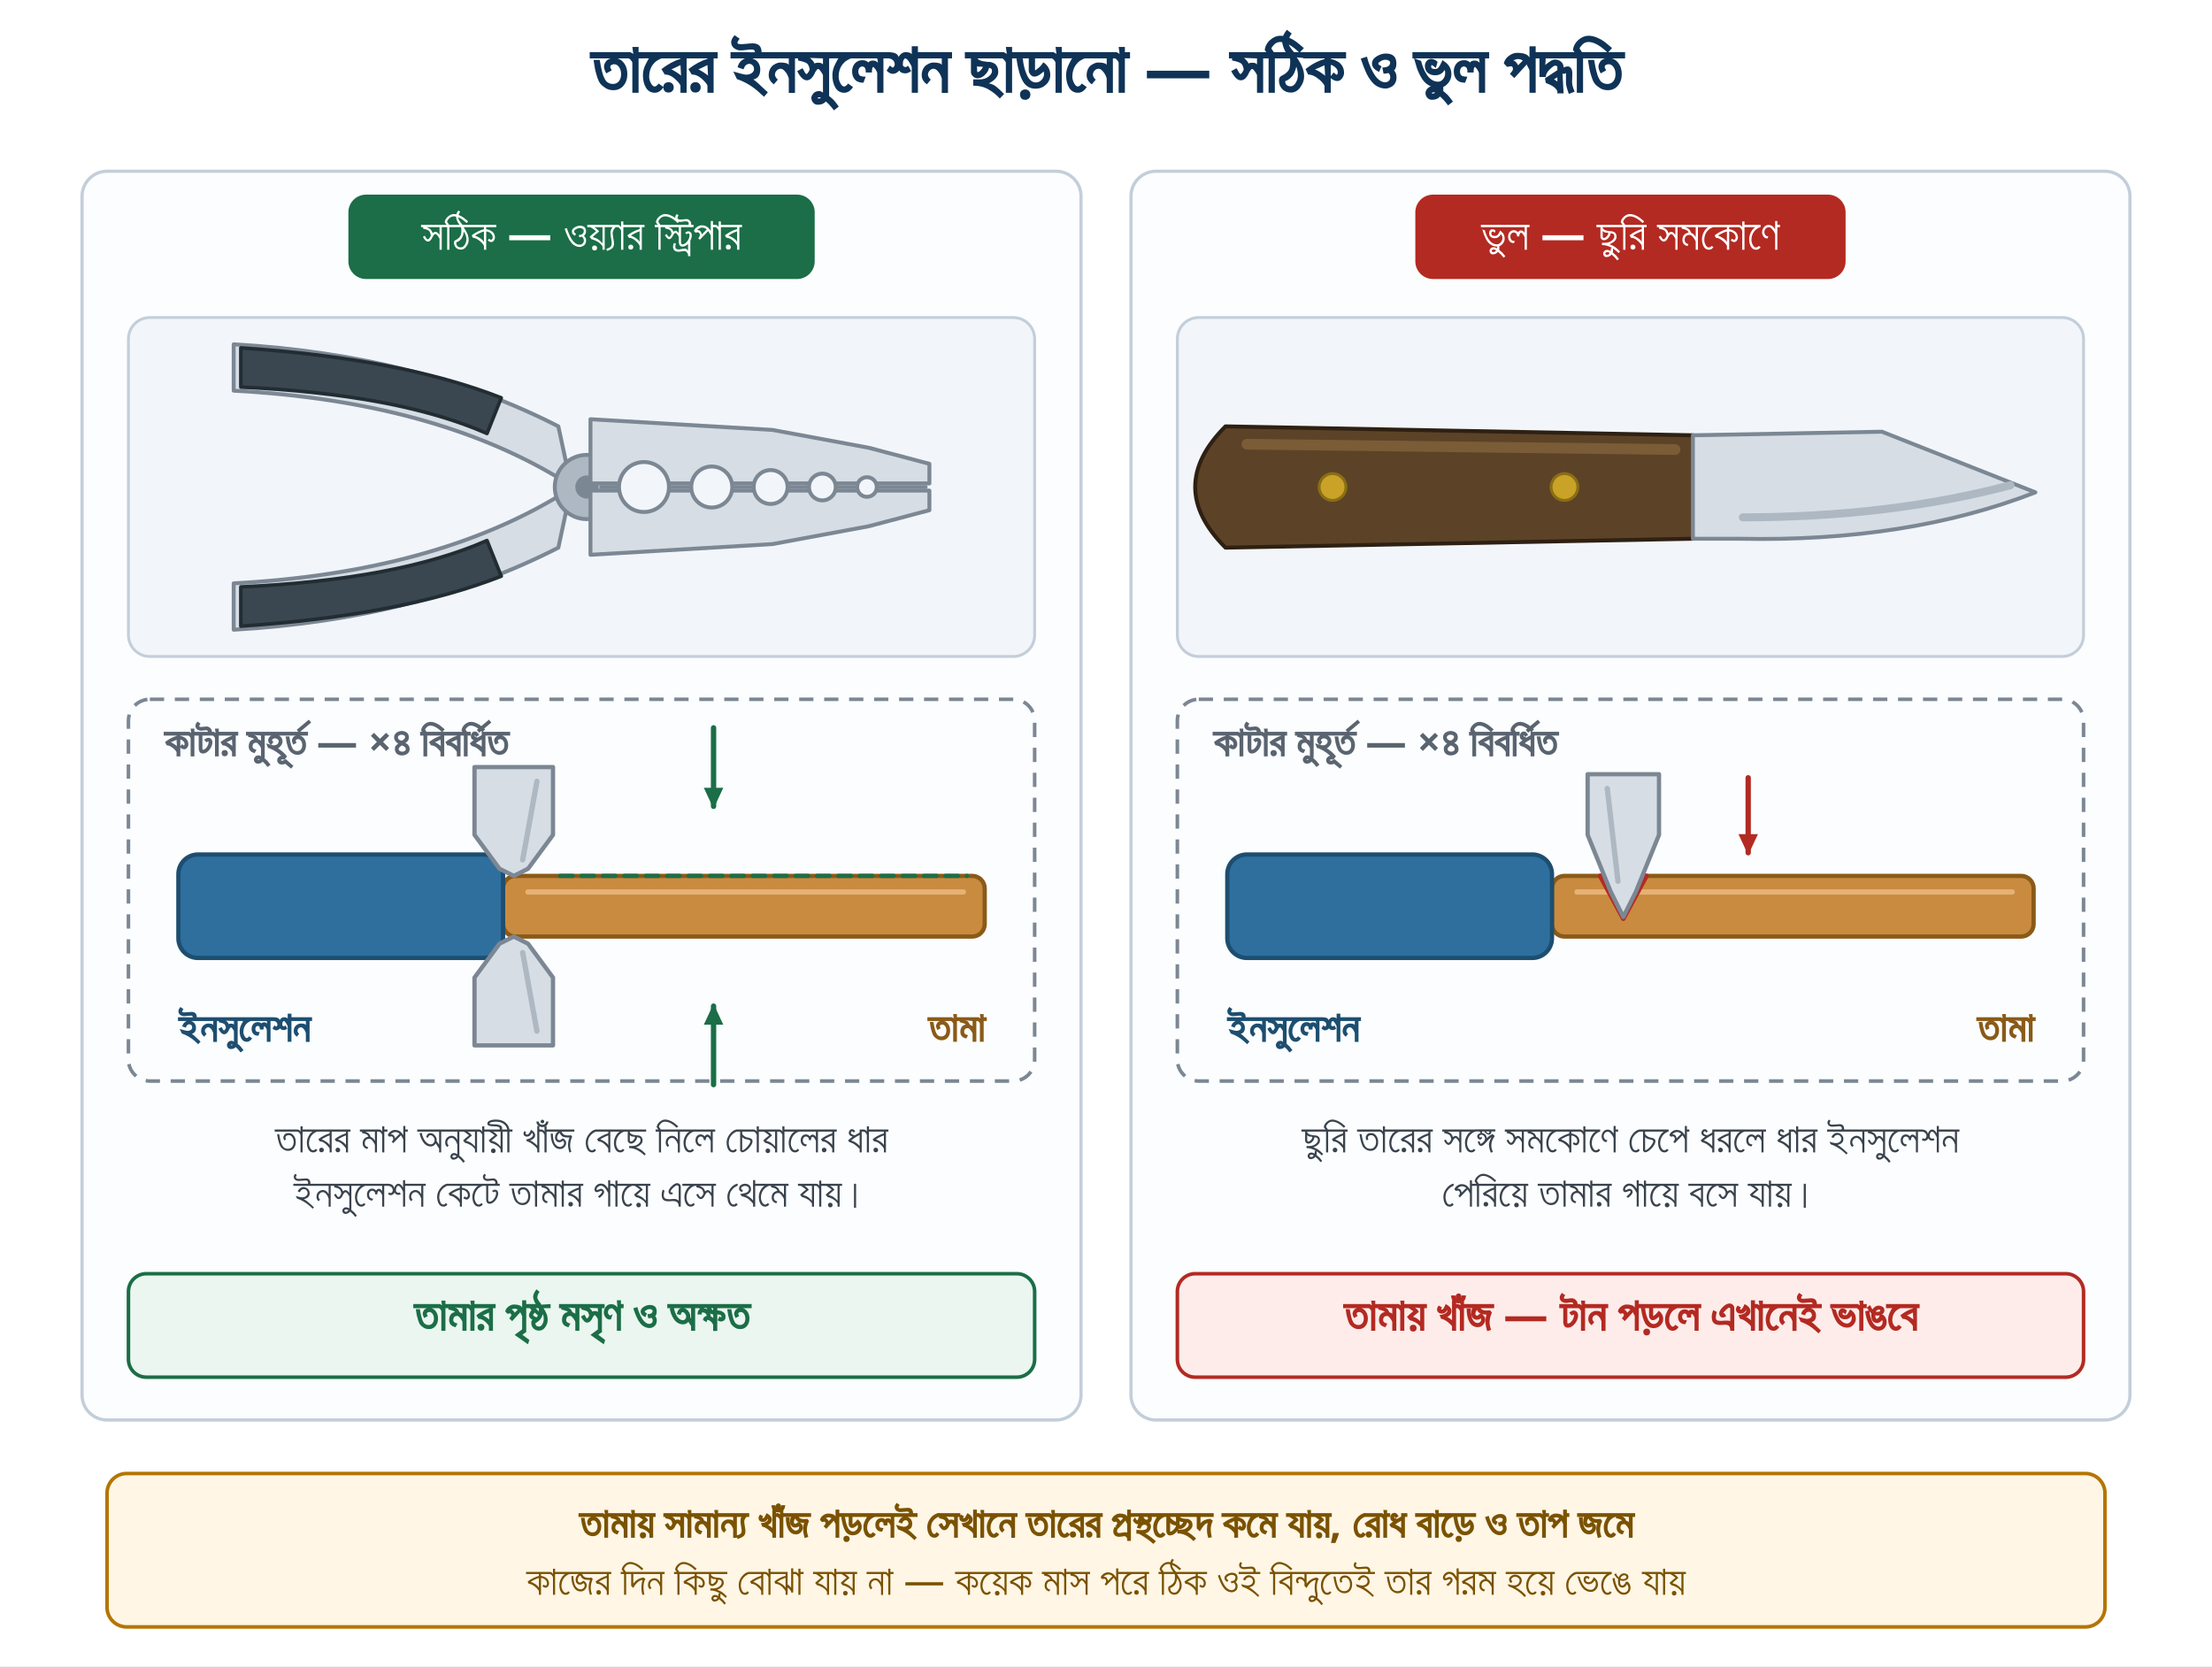
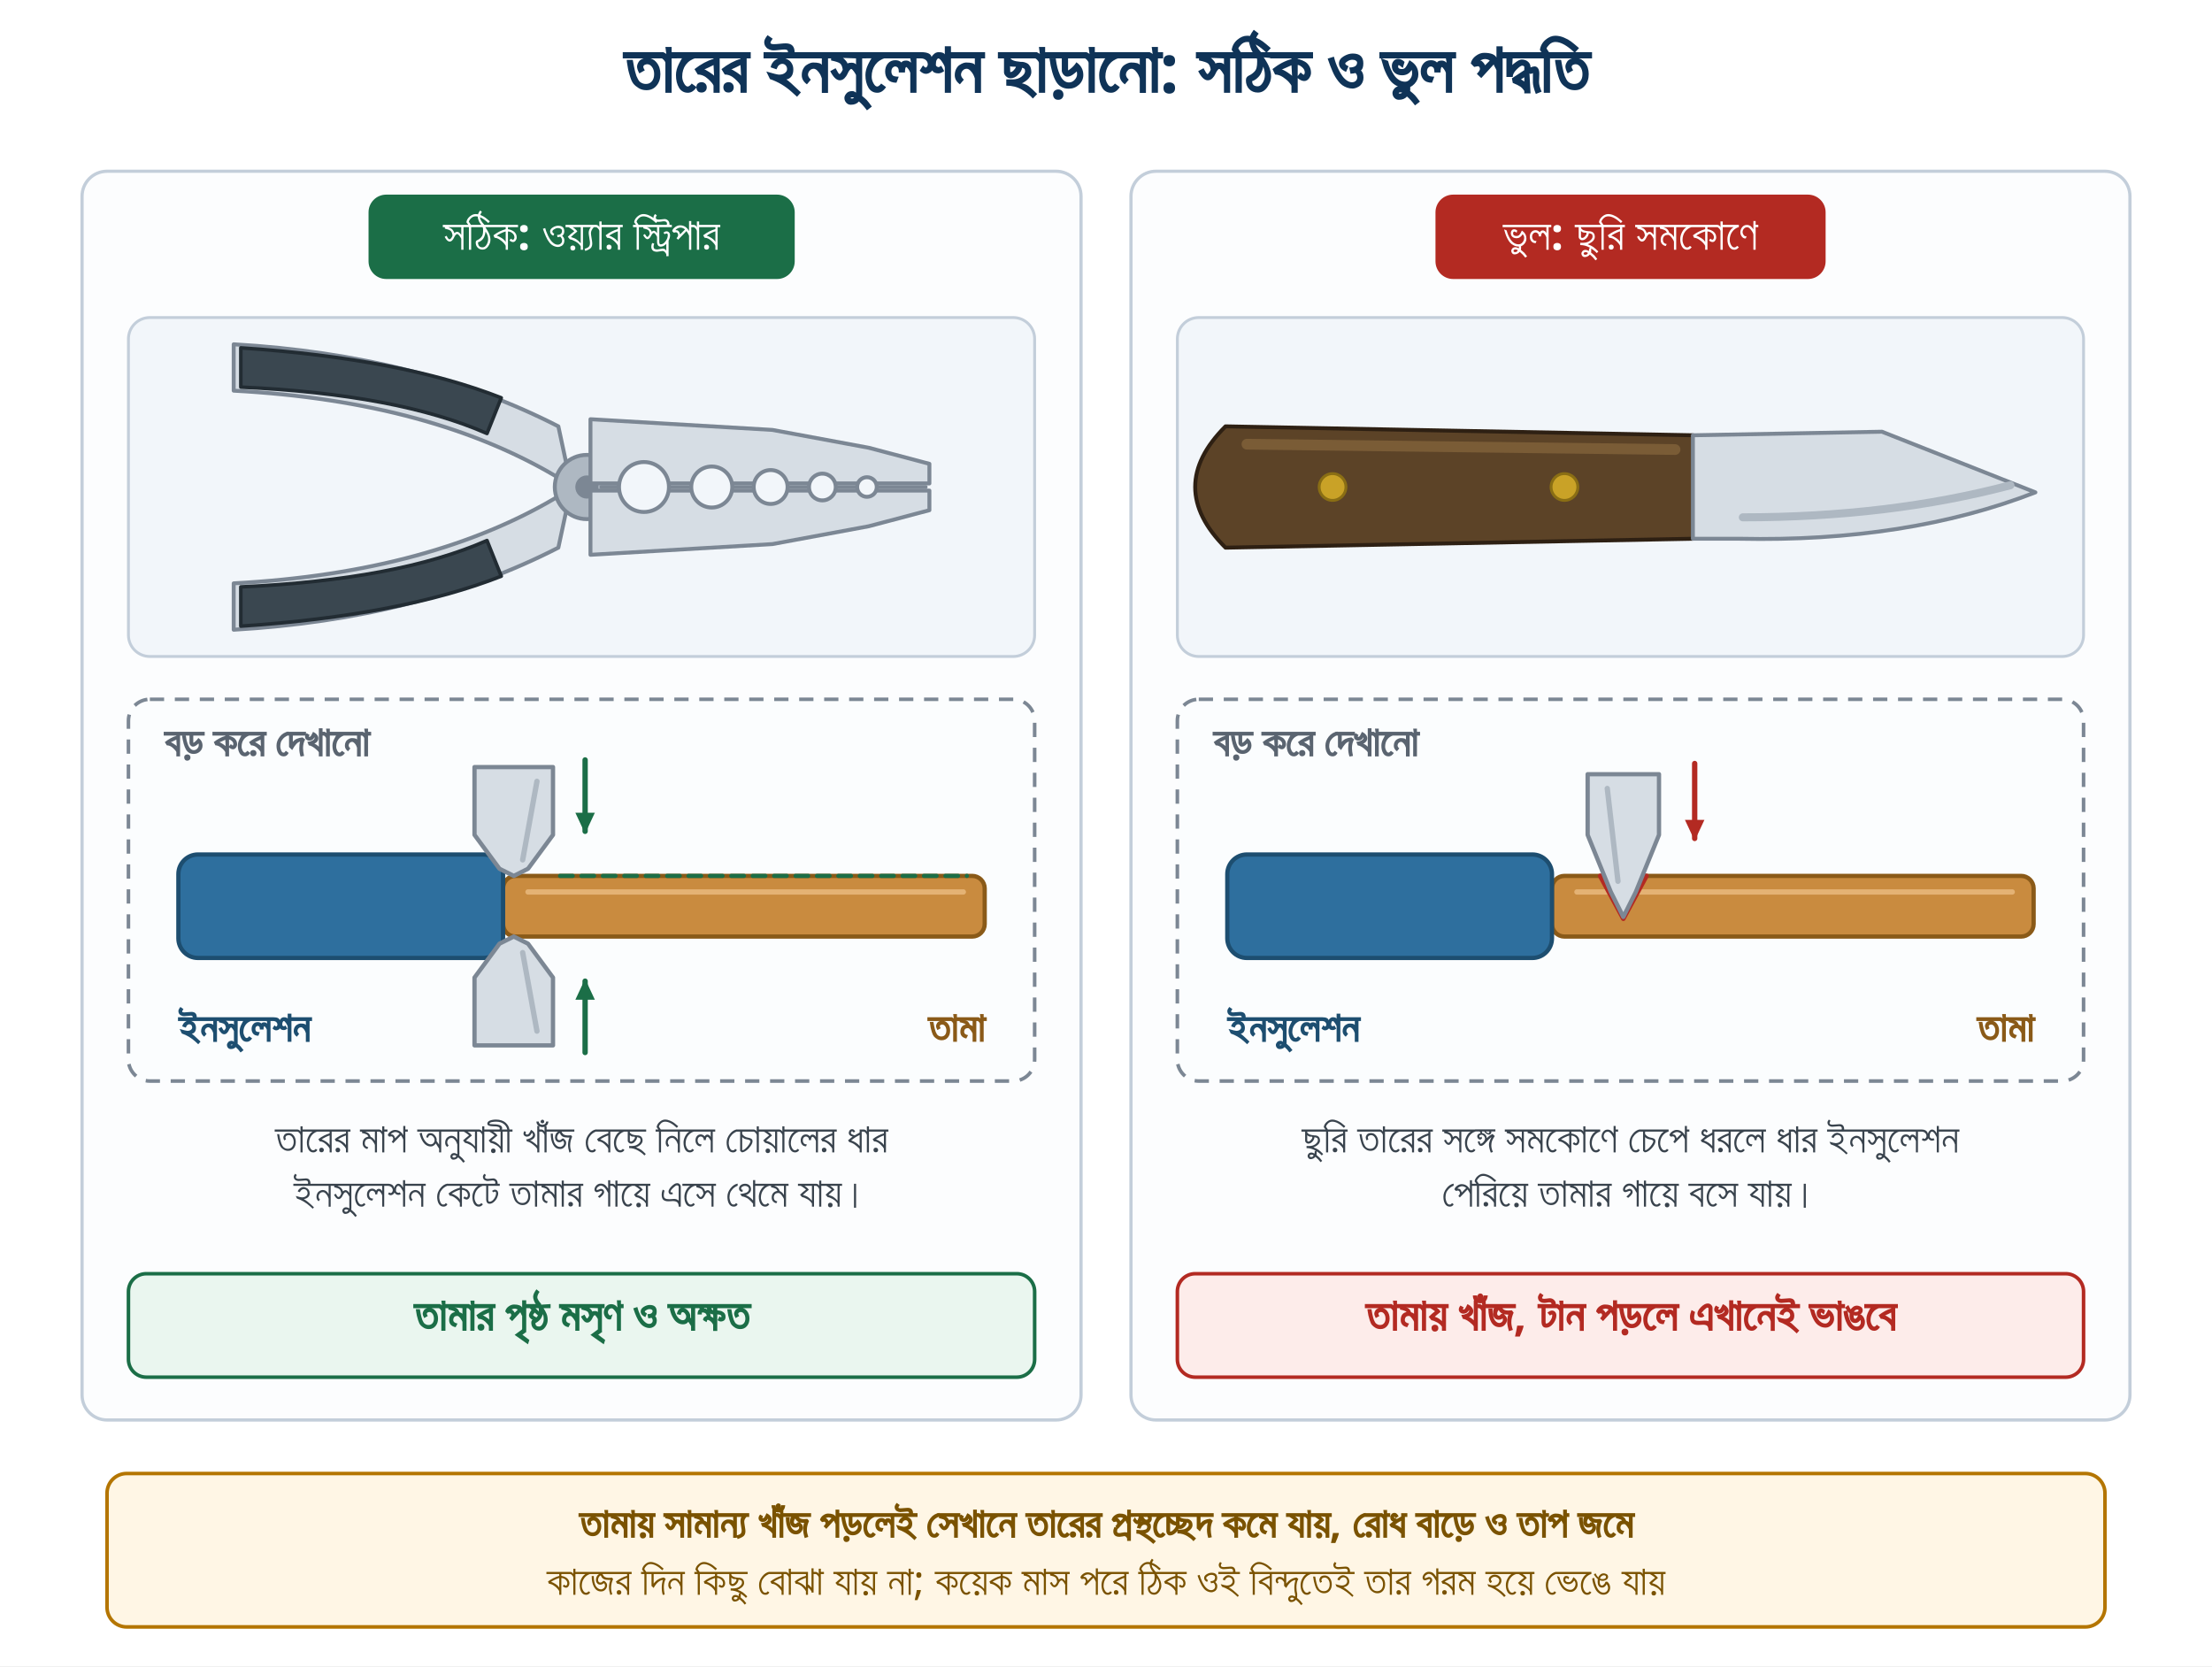
<svg xmlns="http://www.w3.org/2000/svg" width="1240" height="934" viewBox="0 0 1240 934">
  <defs>
    <marker id="jsq" viewBox="0 0 10 10" refX="8.5" refY="5" markerUnits="userSpaceOnUse" markerWidth="13" markerHeight="13" orient="auto-start-reverse">
      <path d="M 0.5 0.8 L 9.5 5 L 0.5 9.2 z" fill="#1B6E47" />
    </marker>
    <marker id="kdn" viewBox="0 0 10 10" refX="8.5" refY="5" markerUnits="userSpaceOnUse" markerWidth="13" markerHeight="13" orient="auto-start-reverse">
      <path d="M 0.5 0.8 L 9.5 5 L 0.5 9.2 z" fill="#B32A22" />
    </marker>
  </defs>
  <rect width="1240" height="934" fill="#FFFFFF" />
-   <text x="620.0" y="52.0" font-family="Kalpurush" font-size="38" font-weight="700" fill="#0F3357" text-anchor="middle">তারের ইনসুলেশন ছাড়ানো — সঠিক ও ভুল পদ্ধতি</text>
+   <text x="620.0" y="52.0" font-family="Kalpurush" font-size="38" font-weight="700" fill="#0F3357" text-anchor="middle">তারের ইনসুলেশন ছাড়ানো: সঠিক ও ভুল পদ্ধতি</text>
  <rect x="46.0" y="96.0" width="560.0" height="700.0" rx="14" fill="#FCFDFE" stroke="#C3CEDA" stroke-width="1.8" />
-   <rect x="196.2" y="110.0" width="259.6" height="45.5" rx="9" fill="#1B6E47" stroke="#1B6E47" stroke-width="1.8" />
-   <text x="326.0" y="140.0" font-family="Kalpurush" font-size="25" font-weight="600" fill="#FFFFFF" text-anchor="middle">সঠিক — ওয়্যার স্ট্রিপার</text>
+   <rect x="207.5" y="110.0" width="237.1" height="45.5" rx="9" fill="#1B6E47" stroke="#1B6E47" stroke-width="1.8" />
+   <text x="326.0" y="140.0" font-family="Kalpurush" font-size="25" font-weight="600" fill="#FFFFFF" text-anchor="middle">সঠিক: ওয়্যার স্ট্রিপার</text>
  <rect x="72.0" y="178.0" width="508.0" height="190.0" rx="12" fill="#F2F6FA" stroke="#C3CEDA" stroke-width="1.6" />
  <path d="M 319.0 267.0 L 313.0 239.0 Q 235.0 199.0 131.0 193.0 L 131.0 219.0 Q 243.0 225.0 315.0 269.0 Z" fill="#D6DDE4" stroke="#7C8794" stroke-width="2.2" stroke-linecap="round" stroke-linejoin="round" />
  <path d="M 135.0 195.0 Q 225.0 201.0 281.0 223.0 L 273.0 243.0 Q 223.0 221.0 135.0 217.0 Z" fill="#3A4750" stroke="#222C33" stroke-width="2" stroke-linecap="round" stroke-linejoin="round" />
  <path d="M 319.0 279.0 L 313.0 307.0 Q 235.0 347.0 131.0 353.0 L 131.0 327.0 Q 243.0 321.0 315.0 277.0 Z" fill="#D6DDE4" stroke="#7C8794" stroke-width="2.2" stroke-linecap="round" stroke-linejoin="round" />
  <path d="M 135.0 351.0 Q 225.0 345.0 281.0 323.0 L 273.0 303.0 Q 223.0 325.0 135.0 329.0 Z" fill="#3A4750" stroke="#222C33" stroke-width="2" stroke-linecap="round" stroke-linejoin="round" />
  <circle cx="329.0" cy="273.0" r="18.0" fill="#AEB8C2" stroke="#7C8794" stroke-width="2.2" />
  <circle cx="329.0" cy="273.0" r="6.5" fill="#7C8794" stroke="none" stroke-width="2" />
  <path d="M 331.0 271.0 L 331.0 235.0 L 433.0 241.0 L 487.0 251.0 L 521.0 260.0 L 521.0 271.0 Z" fill="#D6DDE4" stroke="#7C8794" stroke-width="2.2" stroke-linecap="round" stroke-linejoin="round" />
  <path d="M 331.0 275.0 L 331.0 311.0 L 433.0 305.0 L 487.0 295.0 L 521.0 286.0 L 521.0 275.0 Z" fill="#D6DDE4" stroke="#7C8794" stroke-width="2.2" stroke-linecap="round" stroke-linejoin="round" />
  <line x1="337.0" y1="273.0" x2="519.0" y2="273.0" stroke="#7C8794" stroke-width="2" stroke-linecap="round" />
  <circle cx="361.0" cy="273.0" r="14.0" fill="#F2F6FA" stroke="#7C8794" stroke-width="2.2" />
  <circle cx="399.0" cy="273.0" r="11.5" fill="#F2F6FA" stroke="#7C8794" stroke-width="2.2" />
  <circle cx="432.0" cy="273.0" r="9.5" fill="#F2F6FA" stroke="#7C8794" stroke-width="2.2" />
  <circle cx="461.0" cy="273.0" r="7.5" fill="#F2F6FA" stroke="#7C8794" stroke-width="2.2" />
  <circle cx="486.0" cy="273.0" r="5.5" fill="#F2F6FA" stroke="#7C8794" stroke-width="2.2" />
  <rect x="72.0" y="392.0" width="508.0" height="214.0" rx="12" fill="#FBFDFE" stroke="#7C8794" stroke-width="2" stroke-dasharray="8 6" />
-   <text x="92.0" y="424.0" font-family="Kalpurush" font-size="23" font-weight="700" fill="#5A6470" text-anchor="start">কাটার মুহূর্ত — ×৪ বিবর্ধিত</text>
+   <text x="92.0" y="424.0" font-family="Kalpurush" font-size="23" font-weight="700" fill="#5A6470" text-anchor="start">বড় করে দেখানো</text>
  <rect x="282.0" y="491.0" width="270.0" height="34.0" rx="7" fill="#C98B3F" stroke="#8A5A18" stroke-width="2.4" />
  <line x1="296.0" y1="500.0" x2="540.0" y2="500.0" stroke="#E4B274" stroke-width="3" stroke-linecap="round" />
  <rect x="100.0" y="479.0" width="182.0" height="58.0" rx="11" fill="#2E6F9E" stroke="#1D4E70" stroke-width="2.4" />
  <polygon points="266.0,430.0 310.0,430.0 310.0,468.0 296.0,487.0 288.0,491.0 280.0,487.0 266.0,468.0" fill="#D6DDE4" stroke="#7C8794" stroke-width="2.4" stroke-linejoin="round" />
  <path d="M 301 438.0 L 293 482.0" fill="none" stroke="#AEB8C2" stroke-width="3" stroke-linecap="round" stroke-linejoin="round" />
  <polygon points="266.0,586.0 310.0,586.0 310.0,548.0 296.0,529.0 288.0,525.0 280.0,529.0 266.0,548.0" fill="#D6DDE4" stroke="#7C8794" stroke-width="2.4" stroke-linejoin="round" />
  <path d="M 301 578.0 L 293 534.0" fill="none" stroke="#AEB8C2" stroke-width="3" stroke-linecap="round" stroke-linejoin="round" />
-   <path d="M 400 408.0 L 400 452.0" fill="none" stroke="#1B6E47" stroke-width="3" stroke-linecap="round" stroke-linejoin="round" marker-end="url(#jsq)" />
-   <path d="M 400 608.0 L 400 564.0" fill="none" stroke="#1B6E47" stroke-width="3" stroke-linecap="round" stroke-linejoin="round" marker-end="url(#jsq)" />
+   <path d="M 328 426.0 L 328 466.0" fill="none" stroke="#1B6E47" stroke-width="3" stroke-linecap="round" stroke-linejoin="round" marker-end="url(#jsq)" />
+   <path d="M 328 590.0 L 328 550.0" fill="none" stroke="#1B6E47" stroke-width="3" stroke-linecap="round" stroke-linejoin="round" marker-end="url(#jsq)" />
  <path d="M 314 491.0 L 542 491.0" fill="none" stroke="#1B6E47" stroke-width="2.4" stroke-linecap="round" stroke-linejoin="round" stroke-dasharray="7 5" />
  <text x="100.0" y="584.0" font-family="Kalpurush" font-size="23" font-weight="700" fill="#1D4E70" text-anchor="start">ইনসুলেশন</text>
  <text x="552.0" y="584.0" font-family="Kalpurush" font-size="23" font-weight="700" fill="#8A5A18" text-anchor="end">তামা</text>
  <text x="326.0" y="646.0" font-family="Kalpurush" font-size="23" font-weight="400" fill="#39434D" text-anchor="middle">তারের মাপ অনুযায়ী খাঁজ বেছে নিলে চোয়ালের ধার</text>
  <text x="326.0" y="676.4" font-family="Kalpurush" font-size="23" font-weight="400" fill="#39434D" text-anchor="middle">ইনসুলেশন কেটে তামার গায়ে এসে থেমে যায়।</text>
  <rect x="72.0" y="714.0" width="508.0" height="58.0" rx="10" fill="#EAF6EF" stroke="#1B6E47" stroke-width="2" />
  <text x="326.0" y="746.0" font-family="Kalpurush" font-size="25" font-weight="700" fill="#1B6E47" text-anchor="middle">তামার পৃষ্ঠ মসৃণ ও অক্ষত</text>
  <rect x="634.0" y="96.0" width="560.0" height="700.0" rx="14" fill="#FCFDFE" stroke="#C3CEDA" stroke-width="1.8" />
-   <rect x="794.3" y="110.0" width="239.4" height="45.5" rx="9" fill="#B32A22" stroke="#B32A22" stroke-width="1.8" />
-   <text x="914.0" y="140.0" font-family="Kalpurush" font-size="25" font-weight="600" fill="#FFFFFF" text-anchor="middle">ভুল — ছুরি সমকোণে</text>
+   <rect x="805.6" y="110.0" width="216.9" height="45.5" rx="9" fill="#B32A22" stroke="#B32A22" stroke-width="1.8" />
+   <text x="914.0" y="140.0" font-family="Kalpurush" font-size="25" font-weight="600" fill="#FFFFFF" text-anchor="middle">ভুল: ছুরি সমকোণে</text>
  <rect x="660.0" y="178.0" width="508.0" height="190.0" rx="12" fill="#F2F6FA" stroke="#C3CEDA" stroke-width="1.6" />
  <path d="M 687.0 239.0 Q 653.0 273.0 687.0 307.0 L 949.0 302.0 L 949.0 244.0 Z" fill="#5C4327" stroke="#2E2013" stroke-width="2.2" stroke-linecap="round" stroke-linejoin="round" />
  <path d="M 699.0 249.0 L 939.0 252.0" fill="none" stroke="#7A5C36" stroke-width="6" stroke-linecap="round" stroke-linejoin="round" />
  <circle cx="747.0" cy="273.0" r="7.5" fill="#C9A227" stroke="#8A6E14" stroke-width="1.6" />
  <circle cx="877.0" cy="273.0" r="7.5" fill="#C9A227" stroke="#8A6E14" stroke-width="1.6" />
  <path d="M 949.0 244.0 L 1055.0 242.0 L 1141.0 276.0 Q 1069.0 304.0 975.0 302.0 L 949.0 302.0 Z" fill="#D6DDE4" stroke="#7C8794" stroke-width="2.2" stroke-linecap="round" stroke-linejoin="round" />
  <path d="M 977.0 290.0 Q 1059.0 290.0 1127.0 272.0" fill="none" stroke="#AEB8C2" stroke-width="4.5" stroke-linecap="round" stroke-linejoin="round" />
  <rect x="660.0" y="392.0" width="508.0" height="214.0" rx="12" fill="#FBFDFE" stroke="#7C8794" stroke-width="2" stroke-dasharray="8 6" />
-   <text x="680.0" y="424.0" font-family="Kalpurush" font-size="23" font-weight="700" fill="#5A6470" text-anchor="start">কাটার মুহূর্ত — ×৪ বিবর্ধিত</text>
+   <text x="680.0" y="424.0" font-family="Kalpurush" font-size="23" font-weight="700" fill="#5A6470" text-anchor="start">বড় করে দেখানো</text>
  <rect x="870.0" y="491.0" width="270.0" height="34.0" rx="7" fill="#C98B3F" stroke="#8A5A18" stroke-width="2.4" />
  <line x1="884.0" y1="500.0" x2="1128.0" y2="500.0" stroke="#E4B274" stroke-width="3" stroke-linecap="round" />
  <rect x="688.0" y="479.0" width="182.0" height="58.0" rx="11" fill="#2E6F9E" stroke="#1D4E70" stroke-width="2.4" />
  <polygon points="897.0,491.0 923.0,491.0 910.0,515.0" fill="#FBE3E0" stroke="#B32A22" stroke-width="2.6" stroke-linejoin="round" />
  <polygon points="890.0,434.0 930.0,434.0 930.0,468.0 917.0,500.0 910.0,514.0 903.0,500.0 890.0,468.0" fill="#D6DDE4" stroke="#7C8794" stroke-width="2.4" stroke-linejoin="round" />
  <path d="M 901 442.0 L 907 494.0" fill="none" stroke="#AEB8C2" stroke-width="3" stroke-linecap="round" stroke-linejoin="round" />
-   <path d="M 980 436.0 L 980 478.0" fill="none" stroke="#B32A22" stroke-width="3" stroke-linecap="round" stroke-linejoin="round" marker-end="url(#kdn)" />
+   <path d="M 950 428.0 L 950 470.0" fill="none" stroke="#B32A22" stroke-width="3" stroke-linecap="round" stroke-linejoin="round" marker-end="url(#kdn)" />
  <text x="688.0" y="584.0" font-family="Kalpurush" font-size="23" font-weight="700" fill="#1D4E70" text-anchor="start">ইনসুলেশন</text>
  <text x="1140.0" y="584.0" font-family="Kalpurush" font-size="23" font-weight="700" fill="#8A5A18" text-anchor="end">তামা</text>
  <text x="914.0" y="646.0" font-family="Kalpurush" font-size="23" font-weight="400" fill="#39434D" text-anchor="middle">ছুরি তারের সঙ্গে সমকোণে চেপে ধরলে ধার ইনসুলেশন</text>
  <text x="914.0" y="676.4" font-family="Kalpurush" font-size="23" font-weight="400" fill="#39434D" text-anchor="middle">পেরিয়ে তামার গায়ে বসে যায়।</text>
  <rect x="660.0" y="714.0" width="508.0" height="58.0" rx="10" fill="#FDECEA" stroke="#B32A22" stroke-width="2" />
-   <text x="914.0" y="746.0" font-family="Kalpurush" font-size="25" font-weight="700" fill="#B32A22" text-anchor="middle">তামায় খাঁজ — টান পড়লে এখানেই ভাঙবে</text>
+   <text x="914.0" y="746.0" font-family="Kalpurush" font-size="25" font-weight="700" fill="#B32A22" text-anchor="middle">তামায় খাঁজ, টান পড়লে এখানেই ভাঙবে</text>
  <rect x="60.0" y="826.0" width="1120.0" height="86.0" rx="11" fill="#FFF6E5" stroke="#B47500" stroke-width="2" />
  <text x="620.0" y="862.0" font-family="Kalpurush" font-size="23" font-weight="700" fill="#7A5200" text-anchor="middle">তামায় সামান্য খাঁজ পড়লেই সেখানে তারের প্রস্থচ্ছেদ কমে যায়, রোধ বাড়ে ও তাপ জমে</text>
-   <text x="620.0" y="894.0" font-family="Kalpurush" font-size="23" font-weight="400" fill="#7A5200" text-anchor="middle">কাজের দিন কিছু বোঝা যায় না — কয়েক মাস পরে ঠিক ওই বিন্দুতেই তার গরম হয়ে ভেঙে যায়</text>
+   <text x="620.0" y="894.0" font-family="Kalpurush" font-size="23" font-weight="400" fill="#7A5200" text-anchor="middle">কাজের দিন কিছু বোঝা যায় না; কয়েক মাস পরে ঠিক ওই বিন্দুতেই তার গরম হয়ে ভেঙে যায়</text>
</svg>
